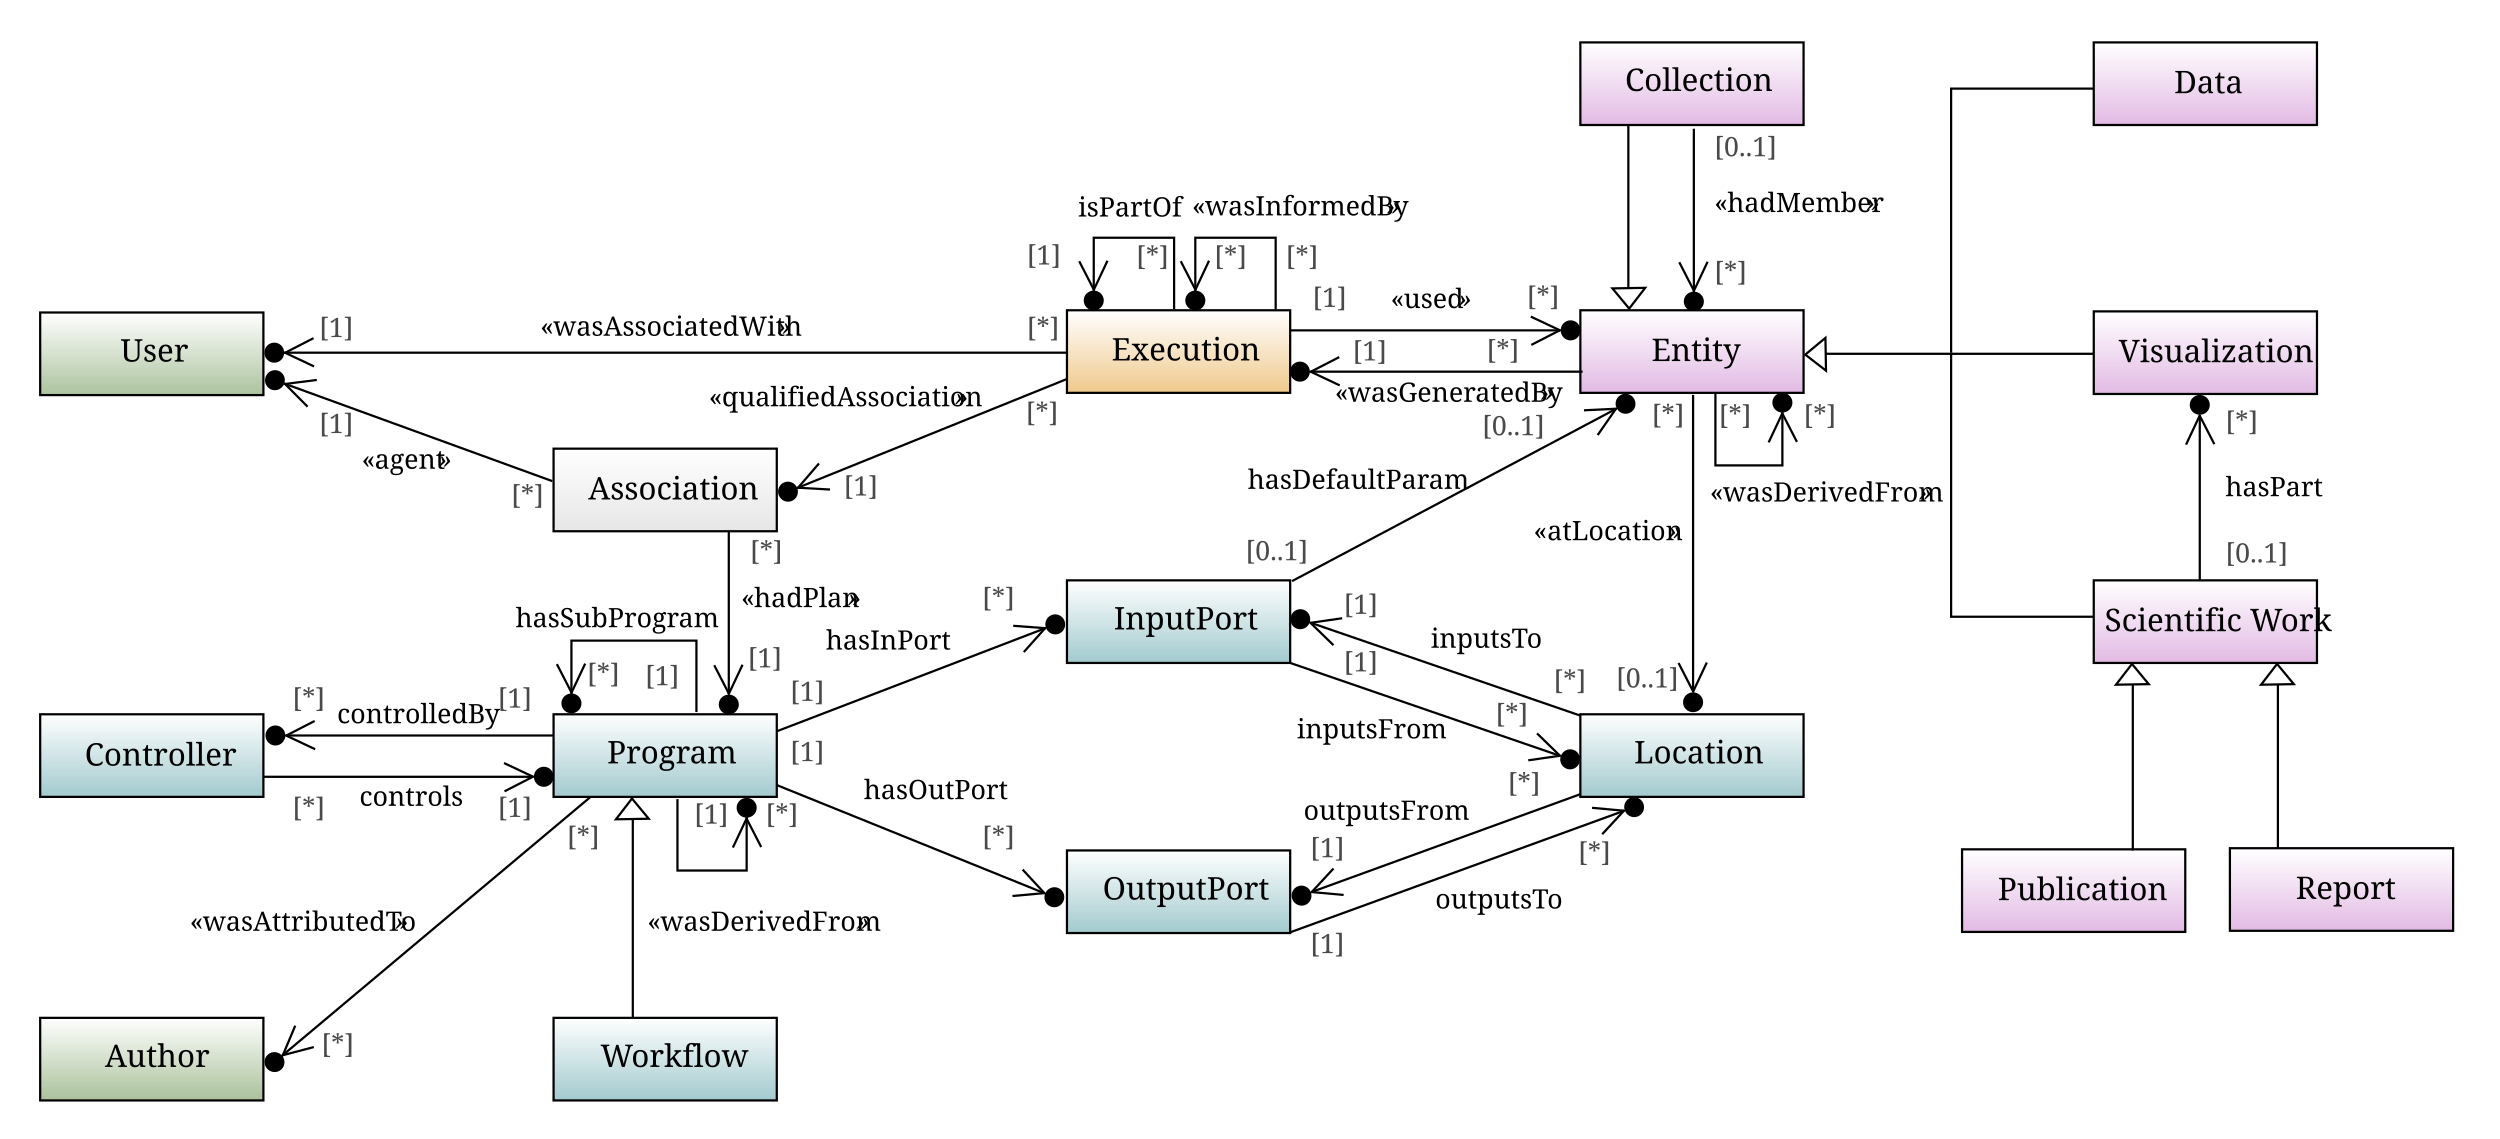
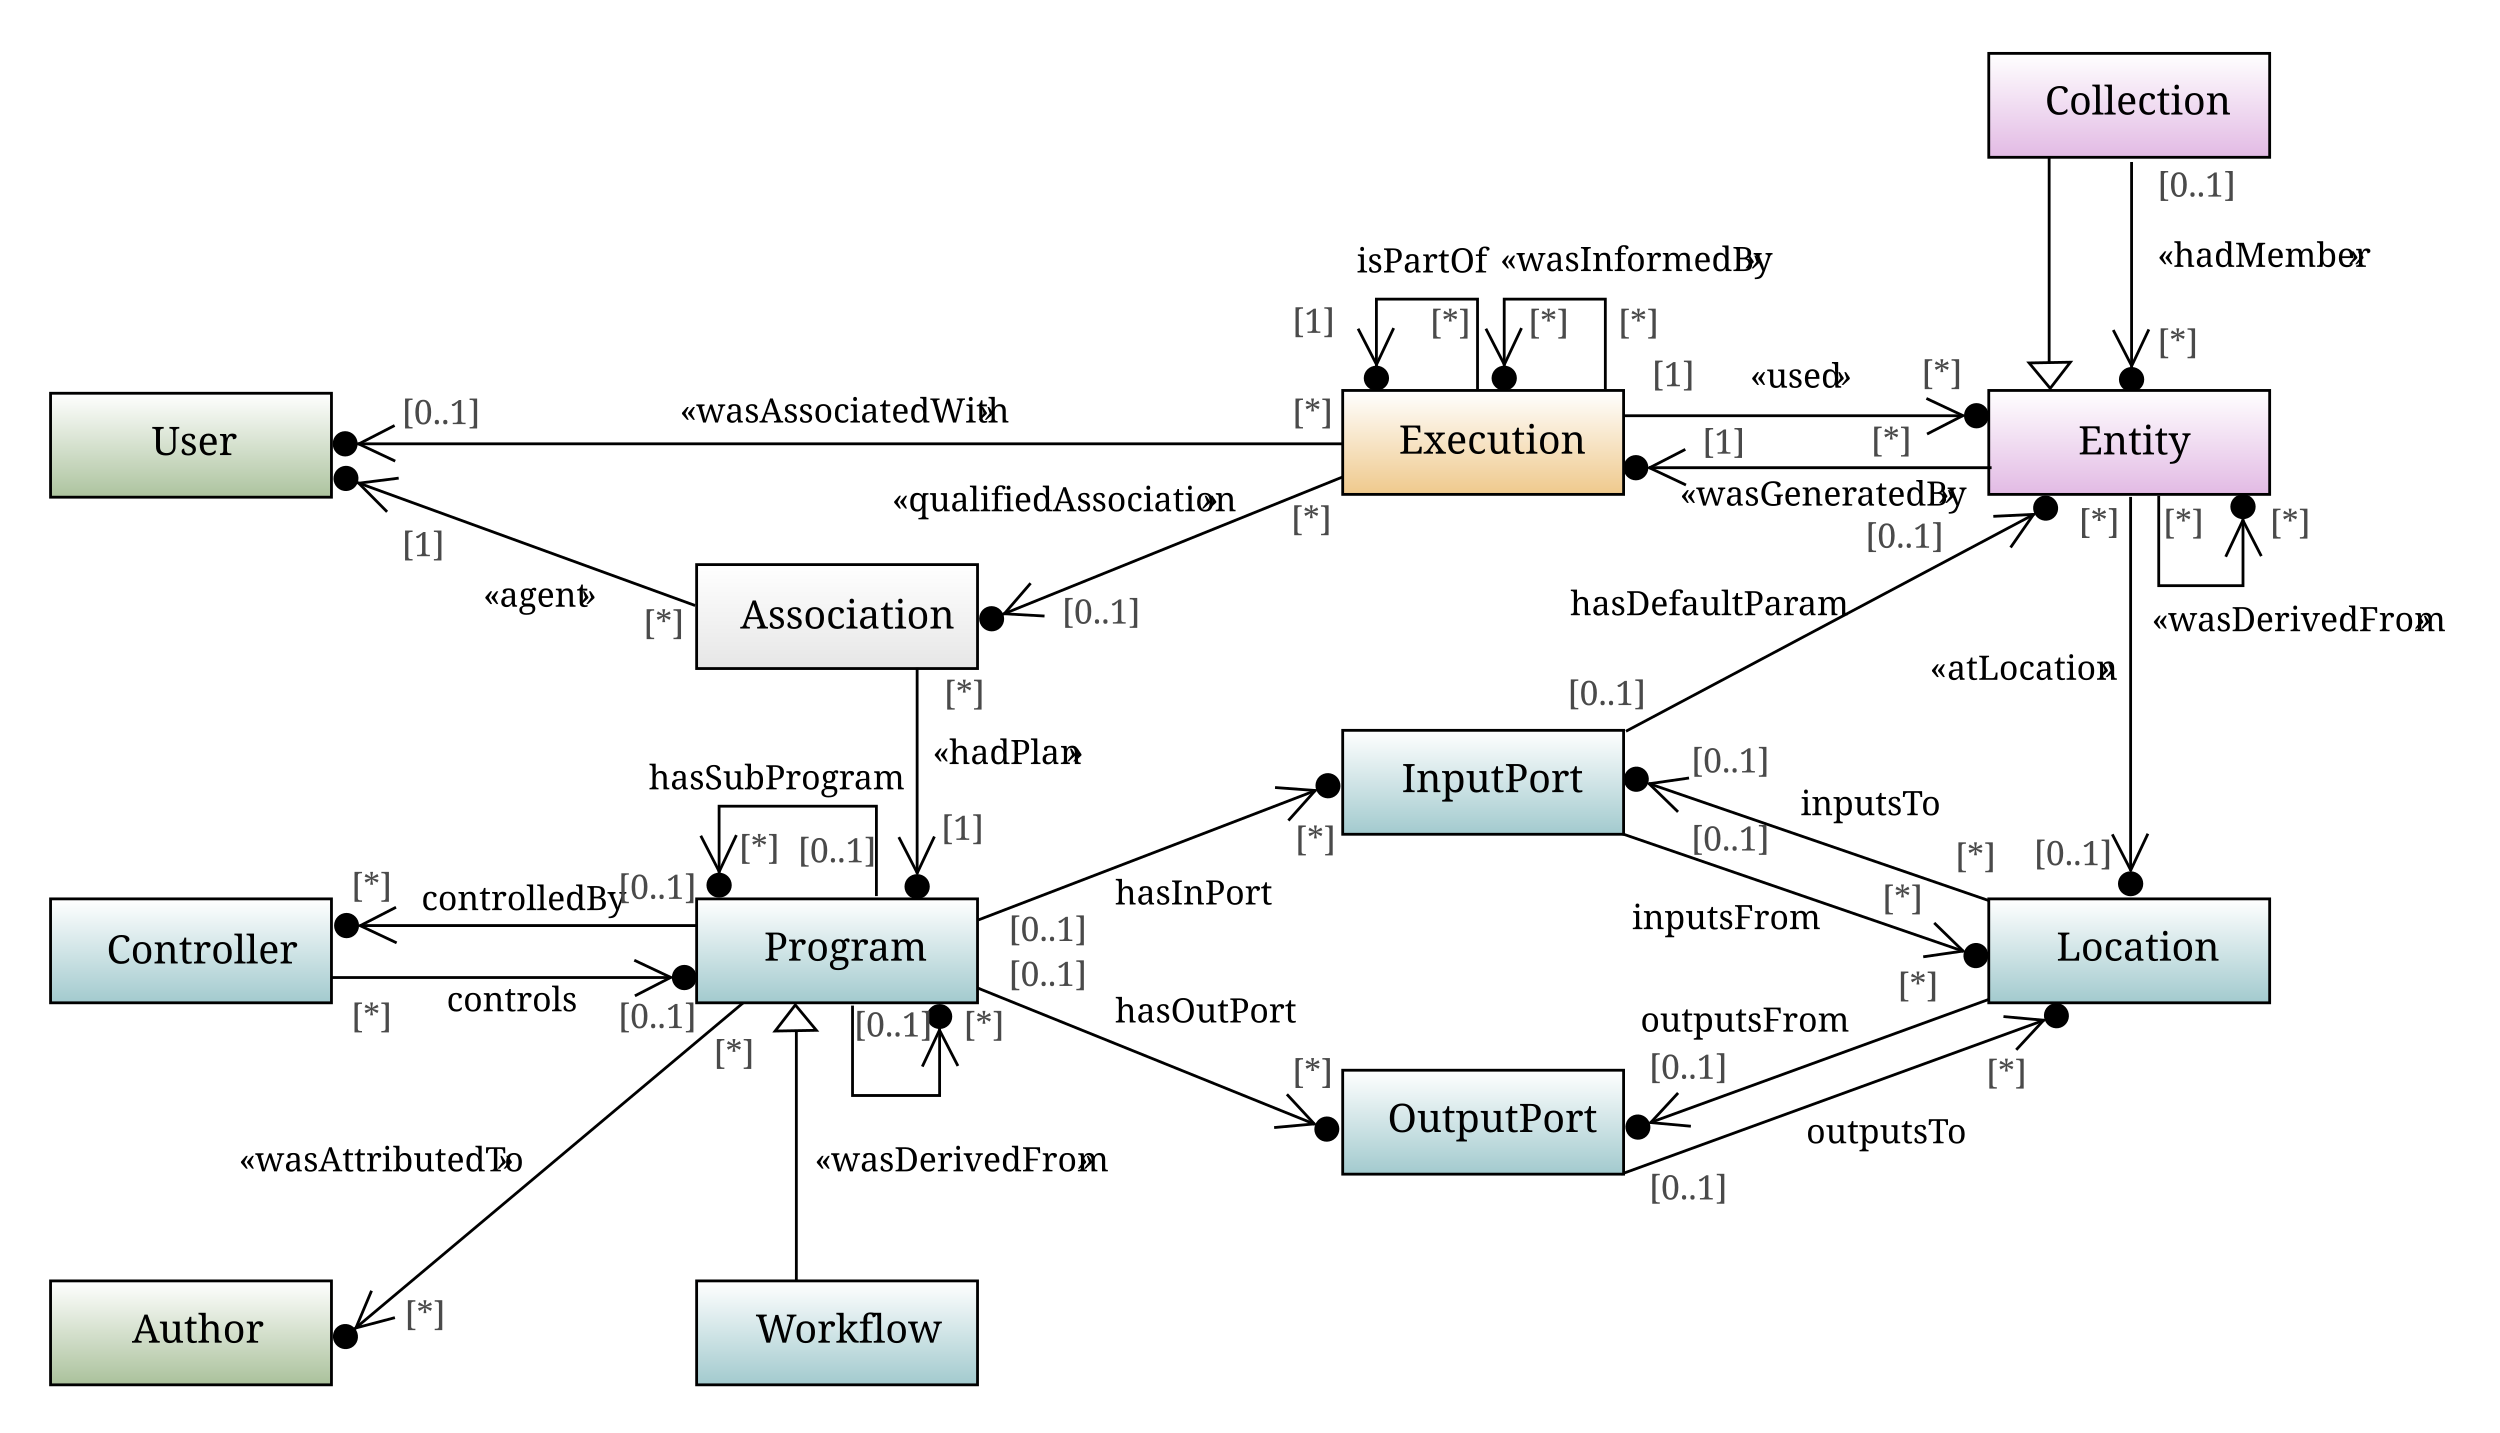
- <svg xmlns="http://www.w3.org/2000/svg" width="1120px" height="510px" viewBox="0 0 1120 510" version="1.1">
+ <svg xmlns="http://www.w3.org/2000/svg" width="890px" height="510px" viewBox="0 0 890 510" version="1.1">
  <defs>
    <linearGradient x1="50%" y1="0%" x2="50%" y2="100%" id="linearGradient-1">
      <stop stop-color="#FFFFFF" offset="0%" />
      <stop stop-color="#ACC39E" offset="100%" />
    </linearGradient>
    <linearGradient x1="50%" y1="0%" x2="50%" y2="100%" id="linearGradient-2">
      <stop stop-color="#FFFFFF" offset="0%" />
      <stop stop-color="#AAC19B" offset="100%" />
    </linearGradient>
    <linearGradient x1="50%" y1="0%" x2="50%" y2="100%" id="linearGradient-3">
      <stop stop-color="#FFFFFF" offset="0%" />
      <stop stop-color="#EFC98C" offset="100%" />
    </linearGradient>
    <linearGradient x1="50%" y1="0%" x2="50%" y2="100%" id="linearGradient-4">
      <stop stop-color="#FFFFFF" offset="0%" />
      <stop stop-color="#E6E6E6" offset="100%" />
    </linearGradient>
    <linearGradient x1="50%" y1="0%" x2="50%" y2="100%" id="linearGradient-5">
      <stop stop-color="#FFFFFF" offset="0%" />
      <stop stop-color="#E2BAE4" offset="100%" />
    </linearGradient>
    <linearGradient x1="50%" y1="0%" x2="50%" y2="100%" id="linearGradient-6">
      <stop stop-color="#FFFFFF" offset="0%" />
      <stop stop-color="#A2CACE" offset="100%" />
    </linearGradient>
  </defs>
  <g id="Page-1" stroke="none" stroke-width="1" fill="none" fill-rule="evenodd">
    <g id="Artboard">
      <g id="hasSubProgram-arrow" transform="translate(280.5, 303) rotate(-90) translate(-280.5, -303) translate(264.5, 271.5)" stroke="#000000">
        <path d="M3.879,11 C6.054,11 7.818,9.209 7.818,7 C7.818,4.791 6.054,3 3.879,3 C1.703,3 -0.061,4.791 -0.061,7 C-0.061,9.209 1.703,11 3.879,11 Z" id="Oval-1" fill="#000000" />
        <path d="M8.81,13.369 L15.151,0.492 L21.492,13.369" id="Triangle-1" transform="translate(15.15133, 6.930666) rotate(-91) translate(-15.15133, -6.930666) " />
        <path d="M0,63 L32,63 L32,7 L0,7" id="Rectangle-1" />
      </g>
      <g id="wasInformedBy-arrow" transform="translate(550, 122.5) rotate(-90) translate(-550, -122.5) translate(534, 101)" stroke="#000000">
        <path d="M3.879,11 C6.054,11 7.818,9.209 7.818,7 C7.818,4.791 6.054,3 3.879,3 C1.703,3 -0.061,4.791 -0.061,7 C-0.061,9.209 1.703,11 3.879,11 Z" id="Oval-1" fill="#000000" />
        <path d="M8.81,13.369 L15.151,0.492 L21.492,13.369" id="Triangle-1" transform="translate(15.15133, 6.930666) rotate(-91) translate(-15.15133, -6.930666) " />
        <path d="M0,43 L32,43 L32,7 L0,7" id="Rectangle-1" />
      </g>
      <g id="wasDerivedFromData-arrow" transform="translate(787.0076, 192.5) rotate(-270) translate(-787.0076, -192.5) translate(771.0076, 174)" stroke="#000000">
        <path d="M3.879,11 C6.054,11 7.818,9.209 7.818,7 C7.818,4.791 6.054,3 3.879,3 C1.703,3 -0.061,4.791 -0.061,7 C-0.061,9.209 1.703,11 3.879,11 Z" id="Oval-1" fill="#000000" />
        <path d="M8.81,13.369 L15.151,0.492 L21.492,13.369" id="Triangle-1" transform="translate(15.15133, 6.930666) rotate(-91) translate(-15.15133, -6.930666) " />
        <path d="M0,37 L32,37 L32,7 L0,7" id="Rectangle-1" />
      </g>
      <g id="wasInformedBy-arrow-2" transform="translate(504.5, 122.5) rotate(-90) translate(-504.5, -122.5) translate(488.5, 101)" stroke="#000000">
        <path d="M3.879,11 C6.054,11 7.818,9.209 7.818,7 C7.818,4.791 6.054,3 3.879,3 C1.703,3 -0.061,4.791 -0.061,7 C-0.061,9.209 1.703,11 3.879,11 Z" id="Oval-1" fill="#000000" />
        <path d="M8.81,13.369 L15.151,0.492 L21.492,13.369" id="Triangle-1" transform="translate(15.15133, 6.930666) rotate(-91) translate(-15.15133, -6.930666) " />
        <path d="M0,43 L32,43 L32,7 L0,7" id="Rectangle-1" />
      </g>
      <g id="wasDerivedFrom-arrow" transform="translate(322.5, 374) rotate(90) translate(-322.5, -374) translate(306.5, 355)" stroke="#000000">
        <path d="M3.879,11 C6.054,11 7.818,9.209 7.818,7 C7.818,4.791 6.054,3 3.879,3 C1.703,3 -0.061,4.791 -0.061,7 C-0.061,9.209 1.703,11 3.879,11 Z" id="Oval-1" fill="#000000" />
        <path d="M8.81,13.369 L15.151,0.492 L21.492,13.369" id="Triangle-1" transform="translate(15.15133, 6.930666) rotate(-91) translate(-15.15133, -6.930666) " />
        <path d="M0,38 L32,38 L32,7 L0,7" id="Rectangle-1" />
      </g>
      <g id="usedChannel-arrow" transform="translate(752, 230)" stroke="#000000">
        <path d="M6.5,79.5 L6.5,-52.595" id="Line-2" stroke-linecap="square" />
        <path d="M6.5,88.621 C8.676,88.621 10.439,86.83 10.439,84.621 C10.439,82.412 8.676,80.621 6.5,80.621 C4.324,80.621 2.561,82.412 2.561,84.621 C2.561,86.83 4.324,88.621 6.5,88.621 Z" id="Oval-1" fill="#000000" transform="translate(6.5, 84.62121) rotate(-90) translate(-6.5, -84.62121) " />
        <path d="M0.09,79.787 L6.431,66.91 L12.771,79.787" id="Triangle-1" transform="translate(6.430666, 73.34867) rotate(-181) translate(-6.430666, -73.34867) " />
      </g>
-       <g id="usedChannel-arrow-2" transform="translate(985.5, 219) rotate(-180) translate(-985.5, -219) translate(979, 177)" stroke="#000000">
-         <path d="M6.5,74.5 L6.5,0.5" id="Line-2" stroke-linecap="square" />
-         <path d="M6.5,83.621 C8.676,83.621 10.439,81.83 10.439,79.621 C10.439,77.412 8.676,75.621 6.5,75.621 C4.324,75.621 2.561,77.412 2.561,79.621 C2.561,81.83 4.324,83.621 6.5,83.621 Z" id="Oval-1" fill="#000000" transform="translate(6.5, 79.62121) rotate(-90) translate(-6.5, -79.62121) " />
-         <path d="M0.09,74.787 L6.431,61.91 L12.771,74.787" id="Triangle-1" transform="translate(6.430666, 68.34867) rotate(-181) translate(-6.430666, -68.34867) " />
-       </g>
      <g id="hasDefaultParam-arrow" transform="translate(655.2933, 219.677) rotate(242) translate(-655.2933, -219.677) translate(648.7933, 132.677)" stroke="#000000">
        <path d="M6.5,164.5 L6.5,0.915" id="Line-2" stroke-linecap="square" />
        <path d="M6.5,173.621 C8.676,173.621 10.439,171.83 10.439,169.621 C10.439,167.412 8.676,165.621 6.5,165.621 C4.324,165.621 2.561,167.412 2.561,169.621 C2.561,171.83 4.324,173.621 6.5,173.621 Z" id="Oval-1" fill="#000000" transform="translate(6.5, 169.6212) rotate(-90) translate(-6.5, -169.6212) " />
        <path d="M0.09,164.787 L6.431,151.91 L12.771,164.787" id="Triangle-1" transform="translate(6.430666, 158.3487) rotate(-181) translate(-6.430666, -158.3487) " />
      </g>
      <g id="controlledBy-arrow" transform="translate(184.5, 329.5) rotate(90) translate(-184.5, -329.5) translate(178, 264)" stroke="#000000">
        <path d="M6.5,121.5 L6.5,0.5" id="Line-2" stroke-linecap="square" />
        <path d="M6.5,130.621 C8.676,130.621 10.439,128.83 10.439,126.621 C10.439,124.412 8.676,122.621 6.5,122.621 C4.324,122.621 2.561,124.412 2.561,126.621 C2.561,128.83 4.324,130.621 6.5,130.621 Z" id="Oval-1" fill="#000000" transform="translate(6.5, 126.6212) rotate(-90) translate(-6.5, -126.6212) " />
        <path d="M0.09,121.787 L6.431,108.91 L12.771,121.787" id="Triangle-1" transform="translate(6.430666, 115.3487) rotate(-181) translate(-6.430666, -115.3487) " />
      </g>
      <g id="controls-arrow" transform="translate(183, 348) rotate(270) translate(-183, -348) translate(176.5, 283)" stroke="#000000">
        <path d="M6.5,120.5 L6.5,0.5" id="Line-2" stroke-linecap="square" />
        <path d="M6.5,129.621 C8.676,129.621 10.439,127.83 10.439,125.621 C10.439,123.412 8.676,121.621 6.5,121.621 C4.324,121.621 2.561,123.412 2.561,125.621 C2.561,127.83 4.324,129.621 6.5,129.621 Z" id="Oval-1" fill="#000000" transform="translate(6.5, 125.6212) rotate(-90) translate(-6.5, -125.6212) " />
        <path d="M0.09,120.787 L6.431,107.91 L12.771,120.787" id="Triangle-1" transform="translate(6.430666, 114.3487) rotate(-181) translate(-6.430666, -114.3487) " />
      </g>
      <g id="hasOutPort-arrow" transform="translate(416.6092, 379.4381) rotate(292) translate(-416.6092, -379.4381) translate(410.1092, 314.9381)" stroke="#000000">
        <path d="M6.5,119.5 L6.5,-10.043" id="Line-2" stroke-linecap="square" />
        <path d="M6.5,128.621 C8.676,128.621 10.439,126.83 10.439,124.621 C10.439,122.412 8.676,120.621 6.5,120.621 C4.324,120.621 2.561,122.412 2.561,124.621 C2.561,126.83 4.324,128.621 6.5,128.621 Z" id="Oval-1" fill="#000000" transform="translate(6.5, 124.6212) rotate(-90) translate(-6.5, -124.6212) " />
        <path d="M0.09,119.787 L6.431,106.91 L12.771,119.787" id="Triangle-1" transform="translate(6.430666, 113.3487) rotate(-181) translate(-6.430666, -113.3487) " />
      </g>
      <g id="inputsFrom-arrow" transform="translate(646.5817, 320.611) rotate(289) translate(-646.5817, -320.611) translate(640.0817, 256.111)" stroke="#000000">
        <path d="M6.5,119.5 L6.5,-8.668" id="Line-2" stroke-linecap="square" />
        <path d="M6.5,128.621 C8.676,128.621 10.439,126.83 10.439,124.621 C10.439,122.412 8.676,120.621 6.5,120.621 C4.324,120.621 2.561,122.412 2.561,124.621 C2.561,126.83 4.324,128.621 6.5,128.621 Z" id="Oval-1" fill="#000000" transform="translate(6.5, 124.6212) rotate(-90) translate(-6.5, -124.6212) " />
        <path d="M0.09,119.787 L6.431,106.91 L12.771,119.787" id="Triangle-1" transform="translate(6.430666, 113.3487) rotate(-181) translate(-6.430666, -113.3487) " />
      </g>
      <g id="outputsTo-arrow" transform="translate(675.5905, 382.1508) rotate(250) translate(-675.5905, -382.1508) translate(669.0905, 317.6508)" stroke="#000000">
        <path d="M6.5,119.5 L6.5,-39.731" id="Line-2" stroke-linecap="square" />
        <path d="M6.5,128.621 C8.676,128.621 10.439,126.83 10.439,124.621 C10.439,122.412 8.676,120.621 6.5,120.621 C4.324,120.621 2.561,122.412 2.561,124.621 C2.561,126.83 4.324,128.621 6.5,128.621 Z" id="Oval-1" fill="#000000" transform="translate(6.5, 124.6212) rotate(-90) translate(-6.5, -124.6212) " />
        <path d="M0.09,119.787 L6.431,106.91 L12.771,119.787" id="Triangle-1" transform="translate(6.430666, 113.3487) rotate(-181) translate(-6.430666, -113.3487) " />
      </g>
      <g id="outputsFrom-arrow" transform="translate(639.5905, 380.683) rotate(70) translate(-639.5905, -380.683) translate(633.0905, 316.183)" stroke="#000000">
        <path d="M6.5,119.5 L6.5,-39.731" id="Line-2" stroke-linecap="square" />
        <path d="M6.5,128.621 C8.676,128.621 10.439,126.83 10.439,124.621 C10.439,122.412 8.676,120.621 6.5,120.621 C4.324,120.621 2.561,122.412 2.561,124.621 C2.561,126.83 4.324,128.621 6.5,128.621 Z" id="Oval-1" fill="#000000" transform="translate(6.5, 124.6212) rotate(-90) translate(-6.5, -124.6212) " />
        <path d="M0.09,119.787 L6.431,106.91 L12.771,119.787" id="Triangle-1" transform="translate(6.430666, 113.3487) rotate(-181) translate(-6.430666, -113.3487) " />
      </g>
      <g id="inputsTo-arrow" transform="translate(639.3808, 296.979) rotate(109) translate(-639.3808, -296.979) translate(632.8808, 232.479)" stroke="#000000">
        <path d="M6.5,119.5 L6.5,-11.58" id="Line-2" stroke-linecap="square" />
        <path d="M6.5,128.621 C8.676,128.621 10.439,126.83 10.439,124.621 C10.439,122.412 8.676,120.621 6.5,120.621 C4.324,120.621 2.561,122.412 2.561,124.621 C2.561,126.83 4.324,128.621 6.5,128.621 Z" id="Oval-1" fill="#000000" transform="translate(6.5, 124.6212) rotate(-90) translate(-6.5, -124.6212) " />
        <path d="M0.09,119.787 L6.431,106.91 L12.771,119.787" id="Triangle-1" transform="translate(6.430666, 113.3487) rotate(-181) translate(-6.430666, -113.3487) " />
      </g>
      <g id="wasAssociatedWith-arrow" transform="translate(119, 151)" stroke="#000000">
        <path d="M3.879,11 C6.054,11 7.818,9.209 7.818,7 C7.818,4.791 6.054,3 3.879,3 C1.703,3 -0.061,4.791 -0.061,7 C-0.061,9.209 1.703,11 3.879,11 Z" id="Oval-1" fill="#000000" />
        <path d="M8.81,13.369 L15.151,0.492 L21.492,13.369" id="Triangle-1" transform="translate(15.15133, 6.930666) rotate(-91) translate(-15.15133, -6.930666) " />
        <path d="M359.5,7 L0,7" id="Rectangle-1" />
      </g>
      <g id="hadMember-arrow" transform="translate(752, 57)" stroke="#000000">
        <path d="M10.842,78.091 C10.842,75.915 9.051,74.152 6.842,74.152 C4.633,74.152 2.842,75.915 2.842,78.091 C2.842,80.267 4.633,82.03 6.842,82.03 C9.051,82.03 10.842,80.267 10.842,78.091 Z" id="Oval-1" fill="#000000" />
        <path d="M13,60.27 L6.885,73.256 L0.32,60.492" id="Triangle-1" />
        <path d="M6.842,0.668 L6.842,81.97" id="Rectangle-1" />
      </g>
      <g id="qualifiedAssociation-arrow" transform="translate(407.1893, 197.8503) rotate(-22) translate(-407.1893, -197.8503) translate(344.6893, 191.3503)" stroke="#000000">
        <path d="M3.879,11 C6.054,11 7.818,9.209 7.818,7 C7.818,4.791 6.054,3 3.879,3 C1.703,3 -0.061,4.791 -0.061,7 C-0.061,9.209 1.703,11 3.879,11 Z" id="Oval-1" fill="#000000" />
        <path d="M8.81,13.369 L15.151,0.492 L21.492,13.369" id="Triangle-1" transform="translate(15.15133, 6.930666) rotate(-91) translate(-15.15133, -6.930666) " />
        <path d="M139.796,7 L0,7" id="Rectangle-1" />
      </g>
      <g id="wasAttributedTo-arrow" transform="translate(192.076, 417.1827) rotate(-40) translate(-192.076, -417.1827) translate(97.57598, 410.6827)" stroke="#000000">
        <path d="M3.879,11 C6.054,11 7.818,9.209 7.818,7 C7.818,4.791 6.054,3 3.879,3 C1.703,3 -0.061,4.791 -0.061,7 C-0.061,9.209 1.703,11 3.879,11 Z" id="Oval-1" fill="#000000" />
        <path d="M8.81,13.369 L15.151,0.492 L21.492,13.369" id="Triangle-1" transform="translate(15.15133, 6.930666) rotate(-91) translate(-15.15133, -6.930666) " />
        <path d="M188.986,7 L4.4408921e-16,7" id="Rectangle-1" />
      </g>
      <g id="qualifiedAssociation-4" transform="translate(184.0644, 191.9567) rotate(20) translate(-184.0644, -191.9567) translate(115.5644, 185.4567)" stroke="#000000">
        <path d="M3.879,11 C6.054,11 7.818,9.209 7.818,7 C7.818,4.791 6.054,3 3.879,3 C1.703,3 -0.061,4.791 -0.061,7 C-0.061,9.209 1.703,11 3.879,11 Z" id="Oval-1" fill="#000000" />
        <path d="M8.81,13.369 L15.151,0.492 L21.492,13.369" id="Triangle-1" transform="translate(15.15133, 6.930666) rotate(-91) translate(-15.15133, -6.930666) " />
        <path d="M136.162,7 L-8.52651283e-14,7" id="Rectangle-1" />
      </g>
      <g id="User-Box-+-User" transform="translate(18, 140)">
        <rect id="User-Box" stroke="#000000" fill="url(#linearGradient-1)" x="0" y="0" width="100" height="37" />
        <text id="User" font-family="Cambria" font-size="14" font-weight="normal" fill="#000000">
          <tspan x="36" y="22">User</tspan>
        </text>
      </g>
      <g id="Author-Box-+-Author" transform="translate(18, 456)">
        <rect id="Author-Box" stroke="#000000" fill="url(#linearGradient-2)" x="0" y="0" width="100" height="37" />
        <text id="Author" font-family="Cambria" font-size="14" font-weight="normal" fill="#000000">
          <tspan x="29" y="22">Author</tspan>
        </text>
      </g>
      <g id="Execution-Box-+-Execution" transform="translate(478, 139)">
        <rect id="Execution-Box" stroke="#000000" fill="url(#linearGradient-3)" x="0" y="0" width="100" height="37" />
        <text id="Execution" font-family="Cambria" font-size="14" font-weight="normal" fill="#000000">
          <tspan x="20" y="22.5">Execution</tspan>
        </text>
      </g>
      <g id="Association-Box-+-Association" transform="translate(248, 201)">
        <rect id="Association-Box" stroke="#000000" fill="url(#linearGradient-4)" x="0" y="0" width="100" height="37" />
        <text id="Association" font-family="Cambria" font-size="14" font-weight="normal" fill="#000000">
          <tspan x="15.523" y="22.768">Association</tspan>
        </text>
      </g>
      <g id="Data-Box-+-Data" transform="translate(708, 139)">
        <rect id="Data-Box" stroke="#000000" fill="url(#linearGradient-5)" x="0" y="0" width="100" height="37" />
        <text id="Entity" font-family="Cambria" font-size="14" font-weight="normal" fill="#000000">
          <tspan x="31.857" y="22.768">Entity</tspan>
        </text>
      </g>
-       <g id="Data-Box-+-Data-2" transform="translate(938, 19)">
-         <rect id="Data-Box" stroke="#000000" fill="url(#linearGradient-5)" x="0" y="0" width="100" height="37" />
-         <text id="Data" font-family="Cambria" font-size="14" font-weight="normal" fill="#000000">
-           <tspan x="36" y="22.768">Data</tspan>
-         </text>
-       </g>
-       <g id="Data-Box-+-Data-3" transform="translate(938, 260)">
-         <rect id="Data-Box" stroke="#000000" fill="url(#linearGradient-5)" x="0" y="0" width="100" height="37" />
-         <text id="Scientific-Work" font-family="Cambria" font-size="14" font-weight="normal" fill="#000000">
-           <tspan x="4.883" y="22.768">Scientific Work</tspan>
-         </text>
-       </g>
-       <g id="Data-Box-+-Data-5" transform="translate(879, 380.5)">
-         <rect id="Data-Box" stroke="#000000" fill="url(#linearGradient-5)" x="0" y="0" width="100" height="37" />
-         <text id="Publication" font-family="Cambria" font-size="14" font-weight="normal" fill="#000000">
-           <tspan x="16.042" y="22.768">Publication</tspan>
-         </text>
-       </g>
-       <g id="Data-Box-+-Data-6" transform="translate(999, 380)">
-         <rect id="Data-Box" stroke="#000000" fill="url(#linearGradient-5)" x="0" y="0" width="100" height="37" />
-         <text id="Report" font-family="Cambria" font-size="14" font-weight="normal" fill="#000000">
-           <tspan x="29.492" y="22.768">Report</tspan>
-         </text>
-       </g>
-       <g id="Data-Box-+-Data-4" transform="translate(938.0076, 139.5)">
-         <rect id="Data-Box" stroke="#000000" fill="url(#linearGradient-5)" x="0" y="0" width="100" height="37" />
-         <text id="Visualization" font-family="Cambria" font-size="14" font-weight="normal" fill="#000000">
-           <tspan x="11.158" y="22.768">Visualization</tspan>
-         </text>
-       </g>
      <g id="Collection-Box-+-Collection" transform="translate(708, 19)">
        <rect id="Collection-Box" stroke="#000000" fill="url(#linearGradient-5)" x="0" y="0" width="100" height="37" />
        <text id="Collection" font-family="Cambria" font-size="14" font-weight="normal" fill="#000000">
          <tspan x="20" y="21.768">Collection</tspan>
        </text>
      </g>
      <g id="Controller-Box-+-Controller" transform="translate(18, 320)">
        <rect id="Controller-Box" stroke="#000000" fill="url(#linearGradient-6)" x="0" y="0" width="100" height="37" />
        <text id="Controller" font-family="Cambria" font-size="14" font-weight="normal" fill="#000000">
          <tspan x="19.954" y="23">Controller</tspan>
        </text>
      </g>
      <g id="Program-Box-+-Program" transform="translate(248, 320)">
        <rect id="Program-Box" stroke="#000000" fill="url(#linearGradient-6)" x="0" y="0" width="100" height="37" />
        <text id="Program" font-family="Cambria" font-size="14" font-weight="normal" fill="#000000">
          <tspan x="24" y="22">Program</tspan>
        </text>
      </g>
      <g id="Workflow-Box-+-Workflow" transform="translate(248, 456)">
        <rect id="Workflow-Box" stroke="#000000" fill="url(#linearGradient-6)" x="0" y="0" width="100" height="37" />
        <text id="Workflow" font-family="Cambria" font-size="14" font-weight="normal" fill="#000000">
          <tspan x="21" y="22">Workflow</tspan>
        </text>
      </g>
      <g id="Container-Box-+-Container" transform="translate(708, 320)">
        <rect id="Container-Box" stroke="#000000" fill="url(#linearGradient-6)" x="0" y="0" width="100" height="37" />
        <text id="Location" font-family="Cambria" font-size="14" font-weight="normal" fill="#000000">
          <tspan x="24.088" y="22">Location</tspan>
        </text>
      </g>
      <g id="InputPort-Box-+-InputPort" transform="translate(478, 260)">
        <rect id="InputPort-Box" stroke="#000000" fill="url(#linearGradient-6)" x="0" y="0" width="100" height="37" />
        <text id="InputPort" font-family="Cambria" font-size="14" font-weight="normal" fill="#000000">
          <tspan x="21" y="22">InputPort</tspan>
        </text>
      </g>
      <g id="OutputPort-Box-+-OutputPort" transform="translate(478, 381)">
        <rect id="OutputPort-Box" stroke="#000000" fill="url(#linearGradient-6)" x="0" y="0" width="100" height="37" />
        <text id="OutputPort" font-family="Cambria" font-size="14" font-weight="normal" fill="#000000">
          <tspan x="16" y="22">OutputPort</tspan>
        </text>
      </g>
      <text id="inputsFrom" font-family="Cambria" font-size="12" font-weight="normal" fill="#000000">
        <tspan x="581" y="330.783">inputsFrom</tspan>
      </text>
      <text id="«atLocation»" font-family="Cambria" font-size="12" font-weight="normal" fill="#000000">
        <tspan x="687" y="242">«atLocation</tspan>
        <tspan x="747.193" y="242" font-style="italic">»</tspan>
      </text>
      <text id="hasInPort" font-family="Cambria" font-size="12" font-weight="normal" fill="#000000">
-         <tspan x="370" y="291">hasInPort</tspan>
+         <tspan x="397" y="322">hasInPort</tspan>
      </text>
      <text id="isPartOf" font-family="Cambria" font-size="12" font-weight="normal" fill="#000000">
        <tspan x="483" y="97">isPartOf</tspan>
      </text>
      <text id="hasDefaultParam" font-family="Cambria" font-size="12" font-weight="normal" fill="#000000">
        <tspan x="559" y="219.018">hasDefaultParam</tspan>
      </text>
      <text id="outputsTo" font-family="Cambria" font-size="12" font-weight="normal" fill="#000000">
        <tspan x="643" y="407">outputsTo</tspan>
      </text>
      <text id="hasOutPort" font-family="Cambria" font-size="12" font-weight="normal" fill="#000000">
-         <tspan x="387" y="358">hasOutPort</tspan>
+         <tspan x="397" y="364">hasOutPort</tspan>
      </text>
      <text id="inputsTo" font-family="Cambria" font-size="12" font-weight="normal" fill="#000000">
        <tspan x="640.992" y="290.199">inputsTo</tspan>
-       </text>
-       <text id="hasPart" font-family="Cambria" font-size="12" font-weight="normal" fill="#000000">
-         <tspan x="997" y="222.301">hasPart</tspan>
      </text>
      <text id="outputsFrom" font-family="Cambria" font-size="12" font-weight="normal" fill="#000000">
        <tspan x="584" y="367.256">outputsFrom</tspan>
      </text>
      <text id="«hadMember»" font-family="Cambria" font-size="12" font-weight="normal" fill="#000000">
        <tspan x="768" y="95">«</tspan>
        <tspan x="773.854" y="95">hadMember</tspan>
        <tspan x="835.998" y="95" font-style="italic">»</tspan>
      </text>
      <text id="«wasGeneratedBy»" font-family="Cambria" font-size="12" font-weight="normal" fill="#000000">
        <tspan x="598.008" y="180">«</tspan>
        <tspan x="603.861" y="180">wasGeneratedBy</tspan>
        <tspan x="690.029" y="180" font-style="italic">»</tspan>
      </text>
      <text id="«wasDerivedFrom»" font-family="Cambria" font-size="12" font-weight="normal" fill="#000000">
        <tspan x="766" y="224.699">«</tspan>
        <tspan x="771.854" y="224.699">wasDerivedFrom</tspan>
        <tspan x="859.457" y="224.699" font-style="italic">»</tspan>
      </text>
      <text id="«used»" font-family="Cambria" font-size="12" font-weight="normal" fill="#000000">
        <tspan x="623" y="138">«</tspan>
        <tspan x="628.854" y="138">used</tspan>
        <tspan x="653.146" y="138" font-style="italic">»</tspan>
      </text>
      <text id="«wasAttributedTo»" font-family="Cambria" font-size="12" font-weight="normal" fill="#000000">
        <tspan x="85" y="417">«</tspan>
        <tspan x="90.854" y="417">wasAttributedTo</tspan>
        <tspan x="176.828" y="417" font-style="italic">»</tspan>
      </text>
      <text id="«wasDerivedFrom»" font-family="Cambria" font-size="12" font-weight="normal" fill="#000000">
        <tspan x="290" y="417">«</tspan>
        <tspan x="295.854" y="417">wasDerivedFrom</tspan>
        <tspan x="383.457" y="417" font-style="italic">»</tspan>
      </text>
      <text id="hasSubProgram" font-family="Cambria" font-size="12" font-weight="normal" fill="#000000">
        <tspan x="231" y="281">hasSubProgram</tspan>
      </text>
      <text id="«qualifiedAssociatio" font-family="Cambria" font-size="12" font-weight="normal" fill="#000000">
        <tspan x="317.535" y="182">«</tspan>
        <tspan x="323.389" y="182">qualifiedAssociation</tspan>
        <tspan x="427.61" y="182" font-style="italic">»</tspan>
      </text>
      <text id="«wasAssociatedWith»" font-family="Cambria" font-size="12" font-weight="normal" fill="#000000">
        <tspan x="242" y="150.411">«</tspan>
        <tspan x="247.854" y="150.411">wasAssociatedWith</tspan>
        <tspan x="348.119" y="150.411" font-style="italic">»</tspan>
      </text>
      <text id="«hadPlan»" font-family="Cambria" font-size="12" font-weight="normal" fill="#000000">
        <tspan x="332" y="272">«</tspan>
        <tspan x="337.854" y="272">hadPlan</tspan>
        <tspan x="379.619" y="272" font-style="italic">»</tspan>
      </text>
      <text id="«agent»" font-family="Cambria" font-size="12" font-weight="normal" fill="#000000">
-         <tspan x="162" y="210">«</tspan>
-         <tspan x="167.854" y="210">agent</tspan>
-         <tspan x="196.254" y="210" font-style="italic">»</tspan>
+         <tspan x="172" y="216">«</tspan>
+         <tspan x="177.854" y="216">agent</tspan>
+         <tspan x="206.254" y="216" font-style="italic">»</tspan>
      </text>
      <text id="controlledBy" font-family="Cambria" font-size="12" font-weight="normal" fill="#000000">
-         <tspan x="151" y="324">controlledBy</tspan>
+         <tspan x="150" y="324">controlledBy</tspan>
      </text>
      <text id="controls" font-family="Cambria" font-size="12" font-weight="normal" fill="#000000">
-         <tspan x="161" y="361">controls</tspan>
+         <tspan x="159" y="360">controls</tspan>
      </text>
      <text id="[*]" font-family="Cambria" font-size="12" font-weight="normal" fill="#4A4A4A">
-         <tspan x="131" y="366">[*]</tspan>
+         <tspan x="125" y="366">[*]</tspan>
      </text>
      <text id="[*]-3" font-family="Cambria" font-size="12" font-weight="normal" fill="#4A4A4A">
        <tspan x="144" y="472">[*]</tspan>
      </text>
      <text id="[*]-4" font-family="Cambria" font-size="12" font-weight="normal" fill="#4A4A4A">
        <tspan x="254" y="379">[*]</tspan>
      </text>
      <text id="[*]-5" font-family="Cambria" font-size="12" font-weight="normal" fill="#4A4A4A">
        <tspan x="343" y="369">[*]</tspan>
      </text>
      <text id="[*]-7" font-family="Cambria" font-size="12" font-weight="normal" fill="#4A4A4A">
-         <tspan x="440" y="379">[*]</tspan>
+         <tspan x="460" y="385.801">[*]</tspan>
      </text>
      <text id="[*]-8" font-family="Cambria" font-size="12" font-weight="normal" fill="#4A4A4A">
-         <tspan x="440" y="272">[*]</tspan>
+         <tspan x="461" y="303">[*]</tspan>
      </text>
      <text id="[*]-2" font-family="Cambria" font-size="12" font-weight="normal" fill="#4A4A4A">
-         <tspan x="131" y="317">[*]</tspan>
+         <tspan x="125.008" y="319.5">[*]</tspan>
      </text>
      <text id="[1]" font-family="Cambria" font-size="12" font-weight="normal" fill="#4A4A4A">
-         <tspan x="143" y="194">[1]</tspan>
-       </text>
-       <text id="[1]-9" font-family="Cambria" font-size="12" font-weight="normal" fill="#4A4A4A">
-         <tspan x="143" y="151">[1]</tspan>
+         <tspan x="143" y="198">[1]</tspan>
+       </text>
+       <text id="[0..1]" font-family="Cambria" font-size="12" font-weight="normal" fill="#4A4A4A">
+         <tspan x="143" y="151">[0..1]</tspan>
      </text>
      <text id="[*]" font-family="Cambria" font-size="12" font-weight="normal" fill="#4A4A4A">
        <tspan x="229" y="226">[*]</tspan>
      </text>
      <text id="[*]-11" font-family="Cambria" font-size="12" font-weight="normal" fill="#4A4A4A">
        <tspan x="459.992" y="151">[*]</tspan>
      </text>
      <text id="[*]-12" font-family="Cambria" font-size="12" font-weight="normal" fill="#4A4A4A">
        <tspan x="544" y="119">[*]</tspan>
      </text>
      <text id="[*]-13" font-family="Cambria" font-size="12" font-weight="normal" fill="#4A4A4A">
        <tspan x="576" y="119">[*]</tspan>
      </text>
      <text id="[*]-15" font-family="Cambria" font-size="12" font-weight="normal" fill="#4A4A4A">
        <tspan x="684" y="137">[*]</tspan>
      </text>
      <text id="[*]-17" font-family="Cambria" font-size="12" font-weight="normal" fill="#4A4A4A">
        <tspan x="768" y="126">[*]</tspan>
      </text>
      <text id="[*]-18" font-family="Cambria" font-size="12" font-weight="normal" fill="#4A4A4A">
        <tspan x="808" y="190.199">[*]</tspan>
      </text>
      <text id="[*]-19" font-family="Cambria" font-size="12" font-weight="normal" fill="#4A4A4A">
        <tspan x="770.015" y="190.199">[*]</tspan>
      </text>
      <text id="[*]-20" font-family="Cambria" font-size="12" font-weight="normal" fill="#4A4A4A">
        <tspan x="739.992" y="190">[*]</tspan>
      </text>
-       <text id="[*]-25" font-family="Cambria" font-size="12" font-weight="normal" fill="#4A4A4A">
-         <tspan x="997" y="193">[*]</tspan>
-       </text>
      <text id="[*]-21" font-family="Cambria" font-size="12" font-weight="normal" fill="#4A4A4A">
        <tspan x="706.992" y="386">[*]</tspan>
      </text>
      <text id="[*]-22" font-family="Cambria" font-size="12" font-weight="normal" fill="#4A4A4A">
        <tspan x="675.5" y="355">[*]</tspan>
      </text>
      <text id="[*]-23" font-family="Cambria" font-size="12" font-weight="normal" fill="#4A4A4A">
        <tspan x="670" y="324">[*]</tspan>
      </text>
      <text id="[*]-24" font-family="Cambria" font-size="12" font-weight="normal" fill="#4A4A4A">
        <tspan x="695.992" y="309">[*]</tspan>
      </text>
-       <text id="[1]" font-family="Cambria" font-size="12" font-weight="normal" fill="#4A4A4A">
-         <tspan x="601.992" y="300.801">[1]</tspan>
-       </text>
-       <text id="[1]-14" font-family="Cambria" font-size="12" font-weight="normal" fill="#4A4A4A">
-         <tspan x="601.992" y="275">[1]</tspan>
+       <text id="[0..1]" font-family="Cambria" font-size="12" font-weight="normal" fill="#4A4A4A">
+         <tspan x="601.992" y="302.801">[0..1]</tspan>
+       </text>
+       <text id="[0..1]" font-family="Cambria" font-size="12" font-weight="normal" fill="#4A4A4A">
+         <tspan x="601.992" y="275">[0..1]</tspan>
      </text>
      <text id="[0..1]" font-family="Cambria" font-size="12" font-weight="normal" fill="#4A4A4A">
        <tspan x="768" y="70">[0..1]</tspan>
      </text>
      <text id="[0..1]-3" font-family="Cambria" font-size="12" font-weight="normal" fill="#4A4A4A">
        <tspan x="664" y="195">[0..1]</tspan>
      </text>
      <text id="[0..1]-4" font-family="Cambria" font-size="12" font-weight="normal" fill="#4A4A4A">
        <tspan x="558" y="251">[0..1]</tspan>
      </text>
      <text id="[0..1]-2" font-family="Cambria" font-size="12" font-weight="normal" fill="#4A4A4A">
        <tspan x="724" y="308">[0..1]</tspan>
      </text>
-       <text id="[0..1]-5" font-family="Cambria" font-size="12" font-weight="normal" fill="#4A4A4A">
-         <tspan x="997" y="252">[0..1]</tspan>
-       </text>
      <text id="[1]" font-family="Cambria" font-size="12" font-weight="normal" fill="#4A4A4A">
        <tspan x="460" y="118.5">[1]</tspan>
      </text>
      <text id="[1]-10" font-family="Cambria" font-size="12" font-weight="normal" fill="#4A4A4A">
        <tspan x="588.008" y="137.5">[1]</tspan>
      </text>
      <text id="[*]-16" font-family="Cambria" font-size="12" font-weight="normal" fill="#4A4A4A">
        <tspan x="666" y="161">[*]</tspan>
      </text>
      <text id="[1]-11" font-family="Cambria" font-size="12" font-weight="normal" fill="#4A4A4A">
        <tspan x="606" y="161.5">[1]</tspan>
      </text>
      <text id="[*]-14" font-family="Cambria" font-size="12" font-weight="normal" fill="#4A4A4A">
        <tspan x="509" y="119">[*]</tspan>
      </text>
      <text id="[*]-9" font-family="Cambria" font-size="12" font-weight="normal" fill="#4A4A4A">
        <tspan x="336" y="251.092">[*]</tspan>
      </text>
      <text id="[*]-6" font-family="Cambria" font-size="12" font-weight="normal" fill="#4A4A4A">
        <tspan x="263" y="306">[*]</tspan>
      </text>
      <text id="[*]-10" font-family="Cambria" font-size="12" font-weight="normal" fill="#4A4A4A">
        <tspan x="459.535" y="189">[*]</tspan>
      </text>
-       <text id="[1]" font-family="Cambria" font-size="12" font-weight="normal" fill="#4A4A4A">
-         <tspan x="223" y="366">[1]</tspan>
-       </text>
-       <text id="[1]-3" font-family="Cambria" font-size="12" font-weight="normal" fill="#4A4A4A">
-         <tspan x="311" y="369">[1]</tspan>
-       </text>
-       <text id="[1]-12" font-family="Cambria" font-size="12" font-weight="normal" fill="#4A4A4A">
-         <tspan x="587" y="427">[1]</tspan>
-       </text>
-       <text id="[1]-13" font-family="Cambria" font-size="12" font-weight="normal" fill="#4A4A4A">
-         <tspan x="587" y="384.061">[1]</tspan>
-       </text>
-       <text id="[1]-5" font-family="Cambria" font-size="12" font-weight="normal" fill="#4A4A4A">
-         <tspan x="354" y="341">[1]</tspan>
-       </text>
-       <text id="[1]-6" font-family="Cambria" font-size="12" font-weight="normal" fill="#4A4A4A">
-         <tspan x="354" y="314">[1]</tspan>
+       <text id="[0..1]" font-family="Cambria" font-size="12" font-weight="normal" fill="#4A4A4A">
+         <tspan x="220" y="366">[0..1]</tspan>
+       </text>
+       <text id="[0..1]" font-family="Cambria" font-size="12" font-weight="normal" fill="#4A4A4A">
+         <tspan x="304" y="369">[0..1]</tspan>
+       </text>
+       <text id="[0..1]" font-family="Cambria" font-size="12" font-weight="normal" fill="#4A4A4A">
+         <tspan x="587" y="427">[0..1]</tspan>
+       </text>
+       <text id="[0..1]" font-family="Cambria" font-size="12" font-weight="normal" fill="#4A4A4A">
+         <tspan x="587" y="384.061">[0..1]</tspan>
+       </text>
+       <text id="[0..1]" font-family="Cambria" font-size="12" font-weight="normal" fill="#4A4A4A">
+         <tspan x="359" y="351">[0..1]</tspan>
+       </text>
+       <text id="[0..1]" font-family="Cambria" font-size="12" font-weight="normal" fill="#4A4A4A">
+         <tspan x="359" y="335">[0..1]</tspan>
      </text>
      <text id="[1]-7" font-family="Cambria" font-size="12" font-weight="normal" fill="#4A4A4A">
        <tspan x="335" y="299">[1]</tspan>
      </text>
-       <text id="[1]-8" font-family="Cambria" font-size="12" font-weight="normal" fill="#4A4A4A">
-         <tspan x="378" y="222">[1]</tspan>
-       </text>
-       <text id="[1]-2" font-family="Cambria" font-size="12" font-weight="normal" fill="#4A4A4A">
-         <tspan x="223" y="317">[1]</tspan>
-       </text>
-       <text id="[1]-4" font-family="Cambria" font-size="12" font-weight="normal" fill="#4A4A4A">
-         <tspan x="289" y="307">[1]</tspan>
+       <text id="[0..1]" font-family="Cambria" font-size="12" font-weight="normal" fill="#4A4A4A">
+         <tspan x="378" y="222">[0..1]</tspan>
+       </text>
+       <text id="[0..1]" font-family="Cambria" font-size="12" font-weight="normal" fill="#4A4A4A">
+         <tspan x="220" y="320">[0..1]</tspan>
+       </text>
+       <text id="[0..1]" font-family="Cambria" font-size="12" font-weight="normal" fill="#4A4A4A">
+         <tspan x="284" y="307">[0..1]</tspan>
      </text>
      <g id="Collection-Subclass-arrow" transform="translate(722, 55)" stroke="#000000">
        <path d="M15.049,73.95 L7.869,83.255 L0.369,74.206 L15.049,73.95 Z" id="Triangle-1" />
        <path d="M7.5,73.5 L7.5,1.5" id="Line" stroke-linecap="square" />
-       </g>
-       <g id="Collection-Subclass-arrow-2" transform="translate(873.5, 158.5) rotate(-270) translate(-873.5, -158.5) translate(866, 94)" stroke="#000000">
-         <path d="M15.049,119.95 L7.869,129.255 L0.369,120.206 L15.049,119.95 Z" id="Triangle-1" />
-         <path d="M7.5,119.5 L7.5,0.5" id="Line" stroke-linecap="square" />
-       </g>
-       <g id="Collection-Subclass-arrow-3" transform="translate(955.5, 339.1992) rotate(-180) translate(-955.5, -339.1992) translate(948, 297.6992)" stroke="#000000">
-         <path d="M15.049,73.95 L7.869,83.255 L0.369,74.206 L15.049,73.95 Z" id="Triangle-1" />
-         <path d="M7.5,73.5 L7.5,0.199" id="Line" stroke-linecap="square" />
-       </g>
-       <g id="Collection-Subclass-arrow-4" transform="translate(1020.5, 338.6992) rotate(-180) translate(-1020.5, -338.6992) translate(1013, 297.6992)" stroke="#000000">
-         <path d="M15.049,72.95 L7.869,82.255 L0.369,73.206 L15.049,72.95 Z" id="Triangle-1" />
-         <path d="M7.5,72.5 L7.5,0.199" id="Line" stroke-linecap="square" />
      </g>
      <g id="Workflow-Subclass-arrow" transform="translate(283.5, 399) rotate(-180) translate(-283.5, -399) translate(276, 358)" stroke="#000000">
        <path d="M15.049,72.95 L7.869,82.255 L0.369,73.206 L15.049,72.95 Z" id="Triangle-1" />
        <path d="M7.5,72.5 L7.5,-15.506" id="Line" stroke-linecap="square" />
      </g>
      <text id="«wasInformedBy»" font-family="Cambria" font-size="12" font-weight="normal" fill="#000000">
        <tspan x="534" y="96.5">«</tspan>
        <tspan x="539.854" y="96.5">wasInformedBy</tspan>
        <tspan x="621.105" y="96.5" font-style="italic">»</tspan>
      </text>
      <g id="used-arrow" transform="translate(656.5, 148) rotate(270) translate(-656.5, -148) translate(650, 96.5)" stroke="#000000">
        <path d="M6.5,93.5 L6.5,-26.509" id="Line-2" stroke-linecap="square" />
        <path d="M6.5,102.621 C8.676,102.621 10.439,100.83 10.439,98.621 C10.439,96.412 8.676,94.621 6.5,94.621 C4.324,94.621 2.561,96.412 2.561,98.621 C2.561,100.83 4.324,102.621 6.5,102.621 Z" id="Oval-1" fill="#000000" transform="translate(6.5, 98.62121) rotate(-90) translate(-6.5, -98.62121) " />
        <path d="M0.09,93.787 L6.431,80.91 L12.771,93.787" id="Triangle-1" transform="translate(6.430666, 87.34867) rotate(-181) translate(-6.430666, -87.34867) " />
      </g>
      <g id="wasGeneratedBy-arrow" transform="translate(630, 166.5) rotate(90) translate(-630, -166.5) translate(623.5, 114.5)" stroke="#000000">
        <path d="M6.5,94.5 L6.5,-26.504" id="Line-2" stroke-linecap="square" />
        <path d="M6.5,103.621 C8.676,103.621 10.439,101.83 10.439,99.621 C10.439,97.412 8.676,95.621 6.5,95.621 C4.324,95.621 2.561,97.412 2.561,99.621 C2.561,101.83 4.324,103.621 6.5,103.621 Z" id="Oval-1" fill="#000000" transform="translate(6.5, 99.62121) rotate(-90) translate(-6.5, -99.62121) " />
        <path d="M0.09,94.787 L6.431,81.91 L12.771,94.787" id="Triangle-1" transform="translate(6.430666, 88.34867) rotate(-181) translate(-6.430666, -88.34867) " />
      </g>
      <g id="hadPlan-arrow" transform="translate(320, 178)" stroke="#000000">
        <path d="M6.5,132.5 L6.5,60.25" id="Line-2" stroke-linecap="square" />
        <path d="M6.5,141.621 C8.676,141.621 10.439,139.83 10.439,137.621 C10.439,135.412 8.676,133.621 6.5,133.621 C4.324,133.621 2.561,135.412 2.561,137.621 C2.561,139.83 4.324,141.621 6.5,141.621 Z" id="Oval-1" fill="#000000" transform="translate(6.5, 137.6212) rotate(-90) translate(-6.5, -137.6212) " />
        <path d="M0.09,132.787 L6.431,119.91 L12.771,132.787" id="Triangle-1" transform="translate(6.430666, 126.3487) rotate(-181) translate(-6.430666, -126.3487) " />
      </g>
      <g id="hasInPort-arrow" transform="translate(418.0301, 300.7274) rotate(249) translate(-418.0301, -300.7274) translate(411.5301, 237.7274)" stroke="#000000">
        <path d="M6.5,116.5 L6.5,-11.31" id="Line-2" stroke-linecap="square" />
        <path d="M6.5,125.621 C8.676,125.621 10.439,123.83 10.439,121.621 C10.439,119.412 8.676,117.621 6.5,117.621 C4.324,117.621 2.561,119.412 2.561,121.621 C2.561,123.83 4.324,125.621 6.5,125.621 Z" id="Oval-1" fill="#000000" transform="translate(6.5, 121.6212) rotate(-90) translate(-6.5, -121.6212) " />
        <path d="M0.09,116.787 L6.431,103.91 L12.771,116.787" id="Triangle-1" transform="translate(6.430666, 110.3487) rotate(-181) translate(-6.430666, -110.3487) " />
      </g>
-       <path d="M938,39.699 L874.098,39.699 L874.098,158" id="Path-51" stroke="#000000" />
-       <path d="M938,158 L874.098,158 L874.098,276.301" id="Path-52" stroke="#000000" transform="translate(906.0492, 217.1504) scale(1, -1) translate(-906.0492, -217.1504) " />
    </g>
  </g>
</svg>
